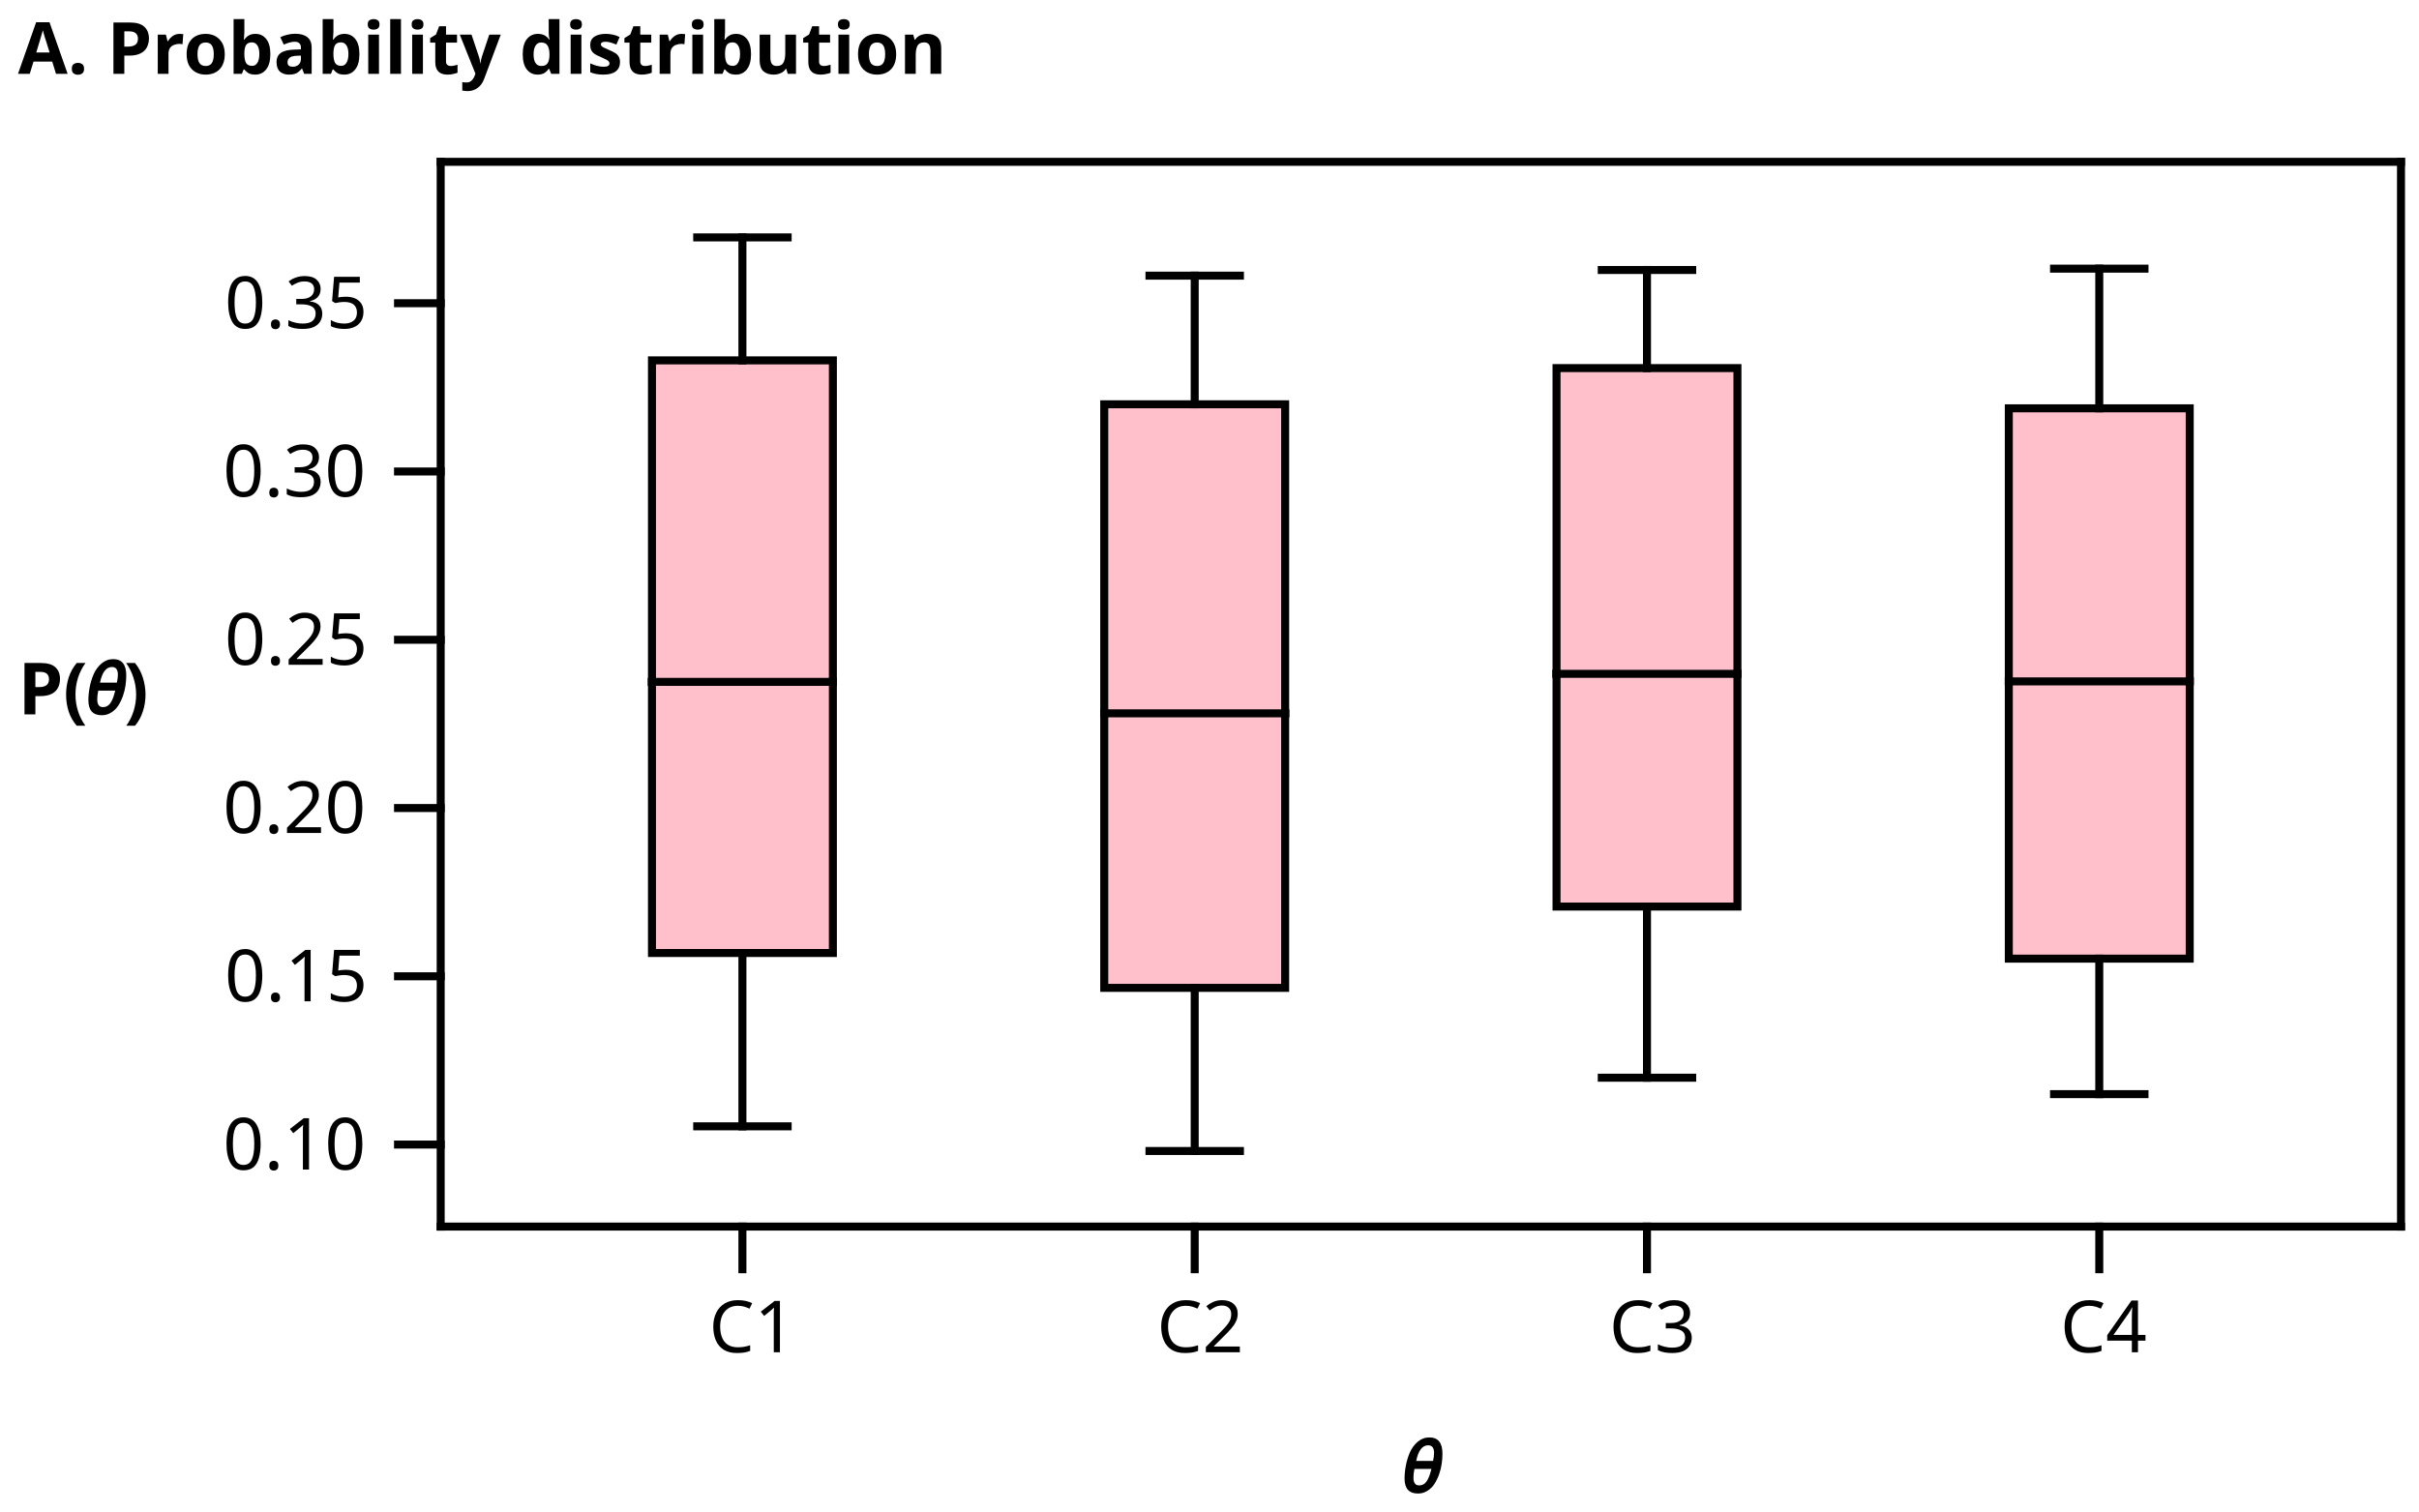
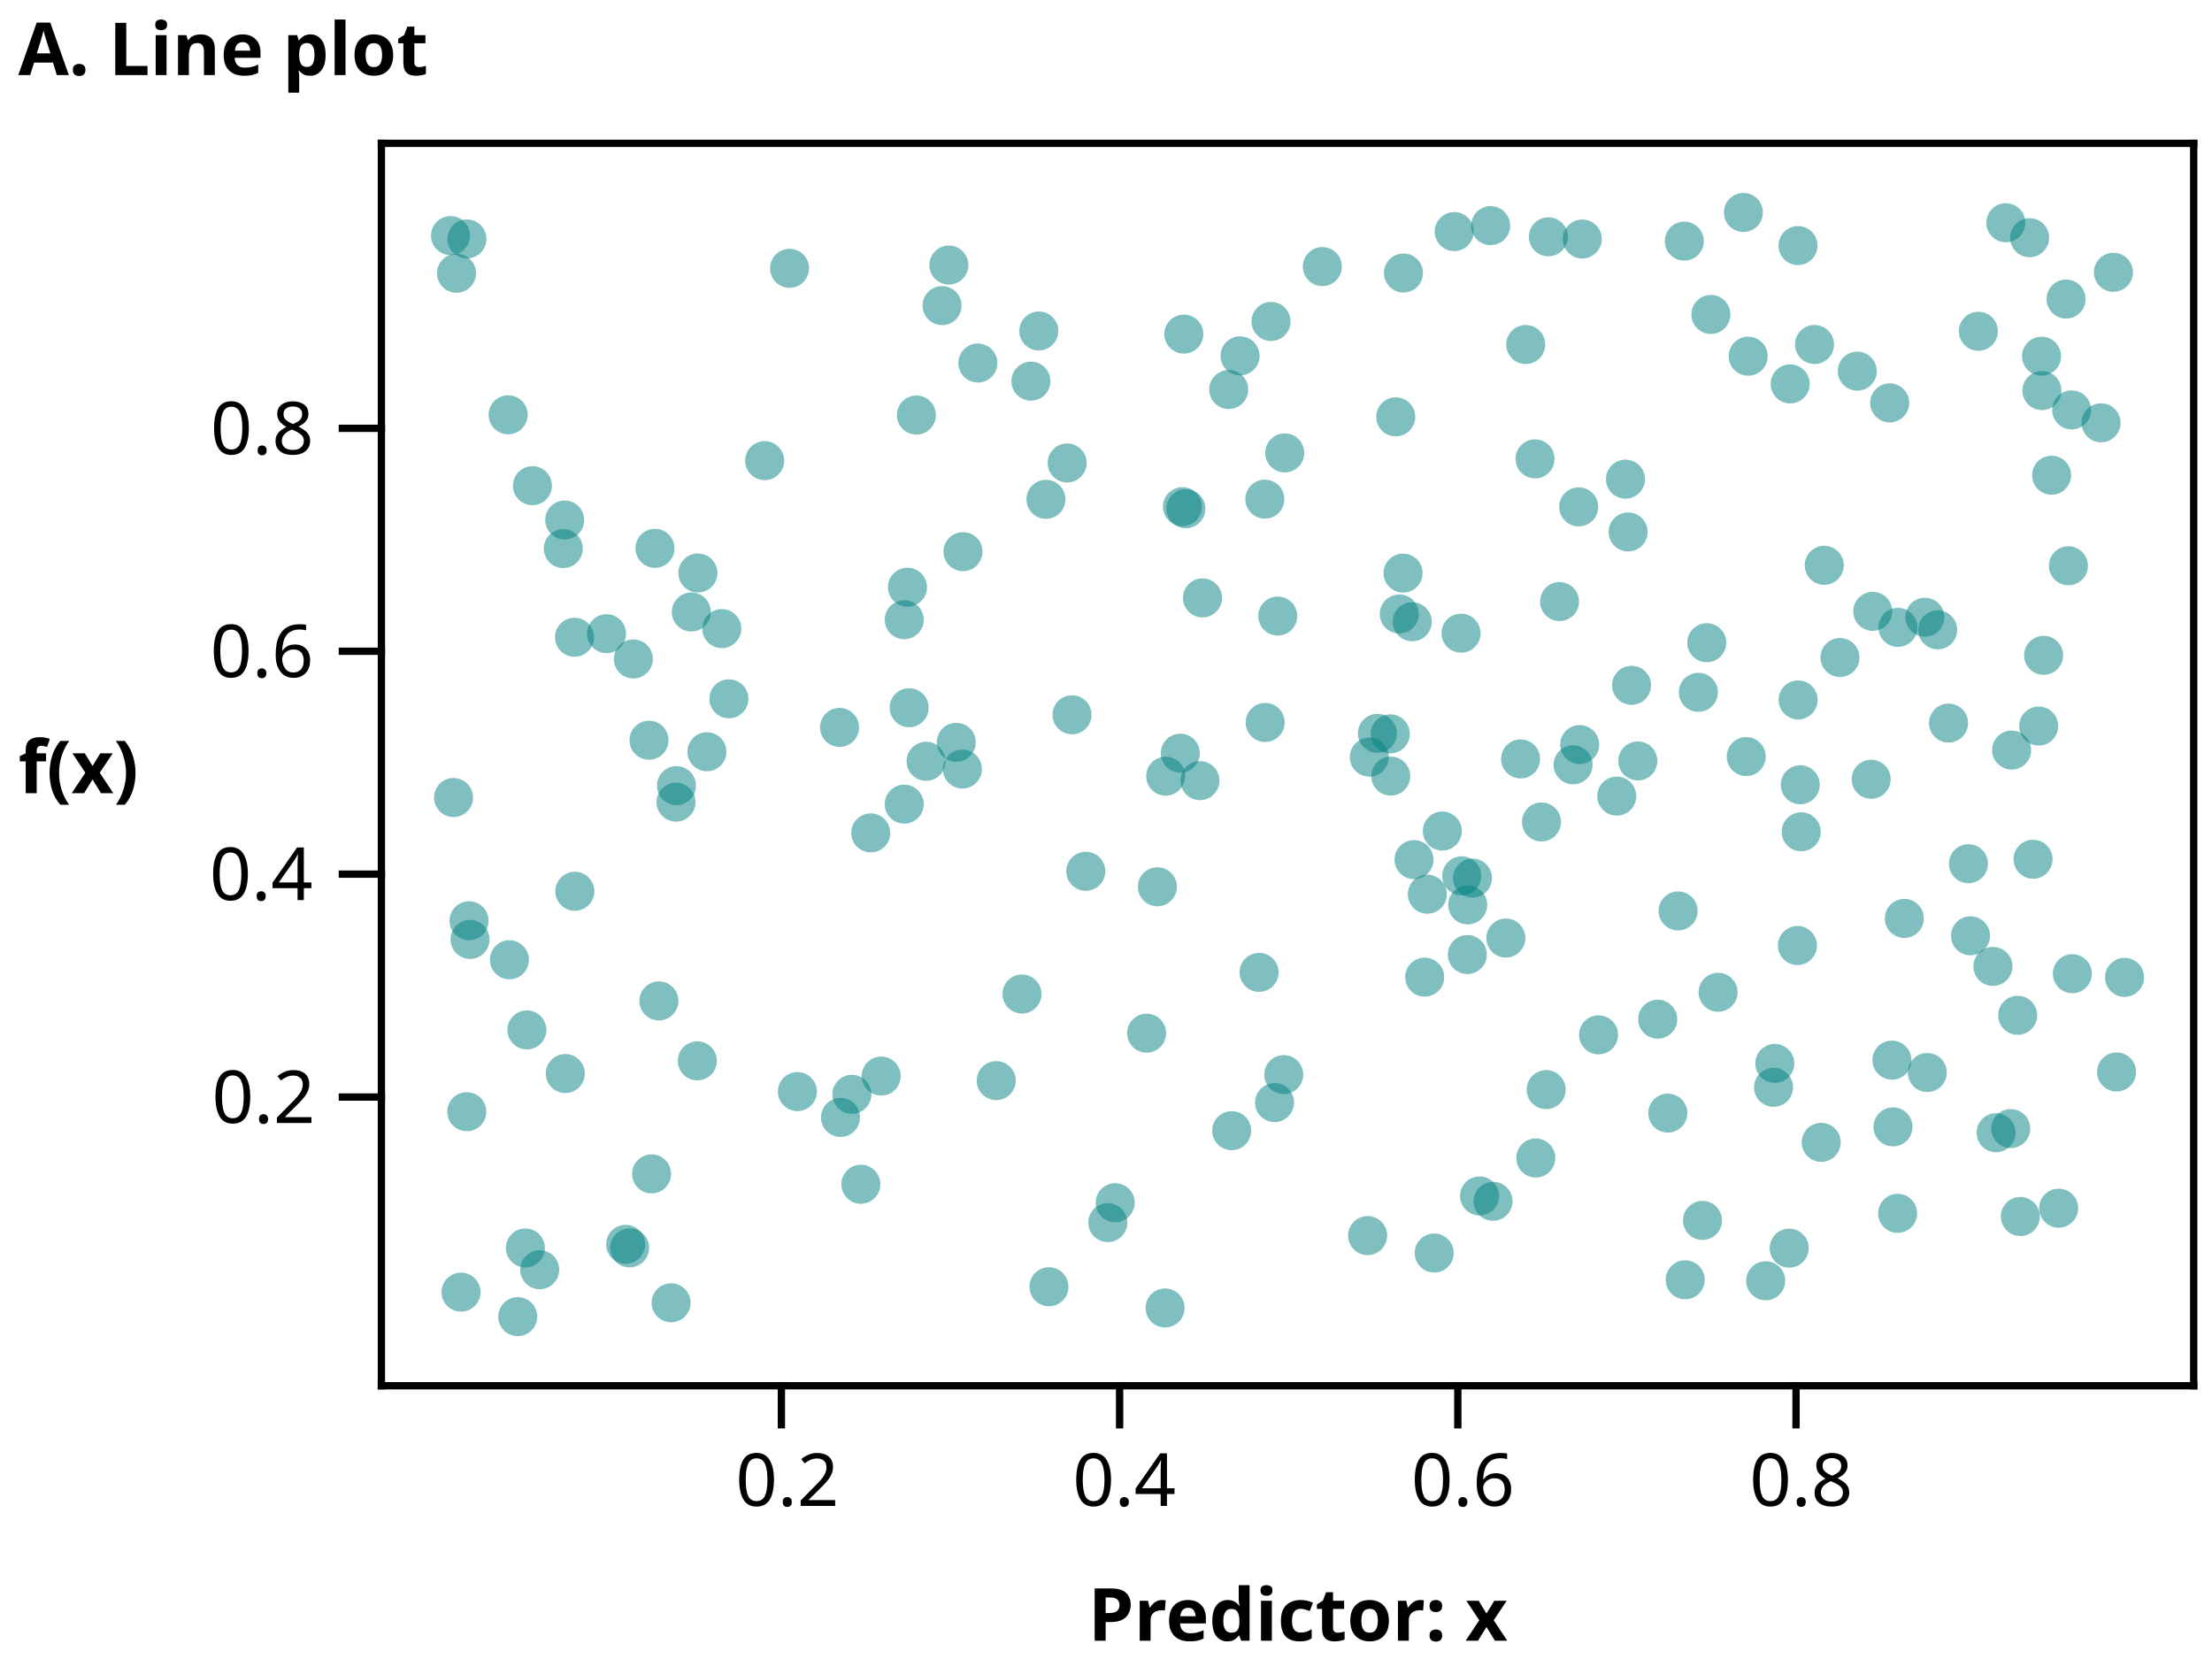
- <svg xmlns="http://www.w3.org/2000/svg" width="226.77pt" height="141.731pt" viewBox="0 0 302.36 188.975">
+ <svg xmlns="http://www.w3.org/2000/svg" width="226.77pt" height="170.077pt" viewBox="0 0 302.36 226.77">
  <g id="0" />
  <g id="1" />
  <g id="2" />
  <g id="3" />
  <g id="4" />
  <g id="5" />
  <g id="6" />
  <g id="7" />
  <g id="8" />
  <g id="9" />
  <g id="10" />
-   <g id="50" />
-   <g id="64" />
-   <g id="66" />
-   <g id="68" />
-   <path d="M 81.492 85.249L 81.492 45.055L 104.105 45.055L 104.105 85.249z" stroke="none" fill="rgba(255, 192, 203, 0.996)" opacity="1" stroke-width="1" stroke-linecap="square" />
-   <path d="M 81.492 85.249L 81.492 119.146L 104.105 119.146L 104.105 85.249z" stroke="none" fill="rgba(255, 192, 203, 0.996)" opacity="1" stroke-width="1" stroke-linecap="square" />
-   <path d="M 81.492 85.249L 81.492 45.055L 104.105 45.055L 104.105 85.249" stroke="black" fill="none" opacity="1" stroke-width="1" stroke-linecap="square" />
-   <path d="M 81.492 85.249L 81.492 119.146L 104.105 119.146L 104.105 85.249" stroke="black" fill="none" opacity="1" stroke-width="1" stroke-linecap="square" />
-   <line x1="81.492" y1="85.249" x2="104.105" y2="85.249" stroke="black" stroke-linecap="square" />
-   <line x1="92.798" y1="45.055" x2="92.798" y2="29.681" stroke="black" stroke-linecap="square" />
-   <line x1="92.798" y1="119.146" x2="92.798" y2="140.818" stroke="black" stroke-linecap="square" />
-   <line x1="87.145" y1="140.818" x2="98.451" y2="140.818" stroke="black" stroke-linecap="square" />
-   <line x1="87.145" y1="29.681" x2="98.451" y2="29.681" stroke="black" stroke-linecap="square" />
-   <path d="M 138.024 89.183L 138.024 50.546L 160.637 50.546L 160.637 89.183z" stroke="none" fill="rgba(255, 192, 203, 0.996)" opacity="1" stroke-width="1" stroke-linecap="square" />
-   <path d="M 138.024 89.183L 138.024 123.506L 160.637 123.506L 160.637 89.183z" stroke="none" fill="rgba(255, 192, 203, 0.996)" opacity="1" stroke-width="1" stroke-linecap="square" />
-   <path d="M 138.024 89.183L 138.024 50.546L 160.637 50.546L 160.637 89.183" stroke="black" fill="none" opacity="1" stroke-width="1" stroke-linecap="square" />
-   <path d="M 138.024 89.183L 138.024 123.506L 160.637 123.506L 160.637 89.183" stroke="black" fill="none" opacity="1" stroke-width="1" stroke-linecap="square" />
-   <line x1="138.024" y1="89.183" x2="160.637" y2="89.183" stroke="black" stroke-linecap="square" />
-   <line x1="149.331" y1="50.546" x2="149.331" y2="34.463" stroke="black" stroke-linecap="square" />
-   <line x1="149.331" y1="123.506" x2="149.331" y2="143.902" stroke="black" stroke-linecap="square" />
-   <line x1="143.677" y1="143.902" x2="154.984" y2="143.902" stroke="black" stroke-linecap="square" />
-   <line x1="143.677" y1="34.463" x2="154.984" y2="34.463" stroke="black" stroke-linecap="square" />
-   <path d="M 194.556 84.246L 194.556 46.02L 217.169 46.02L 217.169 84.246z" stroke="none" fill="rgba(255, 192, 203, 0.996)" opacity="1" stroke-width="1" stroke-linecap="square" />
-   <path d="M 194.556 84.246L 194.556 113.343L 217.169 113.343L 217.169 84.246z" stroke="none" fill="rgba(255, 192, 203, 0.996)" opacity="1" stroke-width="1" stroke-linecap="square" />
-   <path d="M 194.556 84.246L 194.556 46.02L 217.169 46.02L 217.169 84.246" stroke="black" fill="none" opacity="1" stroke-width="1" stroke-linecap="square" />
-   <path d="M 194.556 84.246L 194.556 113.343L 217.169 113.343L 217.169 84.246" stroke="black" fill="none" opacity="1" stroke-width="1" stroke-linecap="square" />
-   <line x1="194.556" y1="84.246" x2="217.169" y2="84.246" stroke="black" stroke-linecap="square" />
-   <line x1="205.863" y1="46.02" x2="205.863" y2="33.755" stroke="black" stroke-linecap="square" />
-   <line x1="205.863" y1="113.343" x2="205.863" y2="134.738" stroke="black" stroke-linecap="square" />
-   <line x1="200.21" y1="134.738" x2="211.516" y2="134.738" stroke="black" stroke-linecap="square" />
-   <line x1="200.21" y1="33.755" x2="211.516" y2="33.755" stroke="black" stroke-linecap="square" />
-   <path d="M 251.089 85.191L 251.089 51.05L 273.702 51.05L 273.702 85.191z" stroke="none" fill="rgba(255, 192, 203, 0.996)" opacity="1" stroke-width="1" stroke-linecap="square" />
-   <path d="M 251.089 85.191L 251.089 119.854L 273.702 119.854L 273.702 85.191z" stroke="none" fill="rgba(255, 192, 203, 0.996)" opacity="1" stroke-width="1" stroke-linecap="square" />
-   <path d="M 251.089 85.191L 251.089 51.05L 273.702 51.05L 273.702 85.191" stroke="black" fill="none" opacity="1" stroke-width="1" stroke-linecap="square" />
-   <path d="M 251.089 85.191L 251.089 119.854L 273.702 119.854L 273.702 85.191" stroke="black" fill="none" opacity="1" stroke-width="1" stroke-linecap="square" />
-   <line x1="251.089" y1="85.191" x2="273.702" y2="85.191" stroke="black" stroke-linecap="square" />
-   <line x1="262.395" y1="51.05" x2="262.395" y2="33.588" stroke="black" stroke-linecap="square" />
-   <line x1="262.395" y1="119.854" x2="262.395" y2="136.794" stroke="black" stroke-linecap="square" />
-   <line x1="256.742" y1="136.794" x2="268.048" y2="136.794" stroke="black" stroke-linecap="square" />
-   <line x1="256.742" y1="33.588" x2="268.048" y2="33.588" stroke="black" stroke-linecap="square" />
-   <text id="47" x="2.25" y="9.234" fill="black" font-family="Ubuntu" font-weight="bold" font-size="9" text-anchor="start" alignment-baseline="baseline">A. Probability distribution</text>
-   <text id="48" x="175.468" y="186.617" fill="black" font-family="Ubuntu" font-weight="bold" font-size="9" text-anchor="start" alignment-baseline="baseline">𝜃</text>
-   <text id="49" x="2.25" y="89.312" fill="black" font-family="Ubuntu" font-weight="bold" font-size="9" text-anchor="start" alignment-baseline="baseline">P(𝜃)</text>
-   <line x1="55.083" y1="20.232" x2="55.083" y2="153.351" stroke="black" stroke-linecap="square" />
-   <line x1="49.75" y1="143.098" x2="55.083" y2="143.098" stroke="black" stroke-linecap="square" />
-   <line x1="49.75" y1="122.06" x2="55.083" y2="122.06" stroke="black" stroke-linecap="square" />
-   <line x1="49.75" y1="101.022" x2="55.083" y2="101.022" stroke="black" stroke-linecap="square" />
-   <line x1="49.75" y1="79.985" x2="55.083" y2="79.985" stroke="black" stroke-linecap="square" />
-   <line x1="49.75" y1="58.947" x2="55.083" y2="58.947" stroke="black" stroke-linecap="square" />
-   <line x1="49.75" y1="37.909" x2="55.083" y2="37.909" stroke="black" stroke-linecap="square" />
-   <text id="58" x="27.875" y="146.221" fill="black" font-family="Ubuntu" font-weight="regular" font-size="9" text-anchor="start" alignment-baseline="baseline">0.10</text>
-   <text id="59" x="28.082" y="125.183" fill="black" font-family="Ubuntu" font-weight="regular" font-size="9" text-anchor="start" alignment-baseline="baseline">0.15</text>
-   <text id="60" x="27.875" y="104.145" fill="black" font-family="Ubuntu" font-weight="regular" font-size="9" text-anchor="start" alignment-baseline="baseline">0.20</text>
-   <text id="61" x="28.082" y="83.108" fill="black" font-family="Ubuntu" font-weight="regular" font-size="9" text-anchor="start" alignment-baseline="baseline">0.25</text>
-   <text id="62" x="27.875" y="62.07" fill="black" font-family="Ubuntu" font-weight="regular" font-size="9" text-anchor="start" alignment-baseline="baseline">0.30</text>
-   <text id="63" x="28.082" y="41.032" fill="black" font-family="Ubuntu" font-weight="regular" font-size="9" text-anchor="start" alignment-baseline="baseline">0.35</text>
-   <line x1="55.083" y1="20.232" x2="300.11" y2="20.232" stroke="black" stroke-linecap="square" />
-   <line x1="300.11" y1="20.232" x2="300.11" y2="153.351" stroke="black" stroke-linecap="square" />
-   <line x1="55.083" y1="153.351" x2="300.11" y2="153.351" stroke="black" stroke-linecap="square" />
-   <line x1="92.798" y1="153.351" x2="92.798" y2="158.684" stroke="black" stroke-linecap="square" />
-   <text id="71" x="88.609" y="169.065" fill="black" font-family="Ubuntu" font-weight="regular" font-size="9" text-anchor="start" alignment-baseline="baseline">C1</text>
-   <line x1="149.331" y1="153.351" x2="149.331" y2="158.684" stroke="black" stroke-linecap="square" />
-   <text id="73" x="144.597" y="169.065" fill="black" font-family="Ubuntu" font-weight="regular" font-size="9" text-anchor="start" alignment-baseline="baseline">C2</text>
-   <line x1="205.863" y1="153.351" x2="205.863" y2="158.684" stroke="black" stroke-linecap="square" />
-   <text id="75" x="201.133" y="169.065" fill="black" font-family="Ubuntu" font-weight="regular" font-size="9" text-anchor="start" alignment-baseline="baseline">C3</text>
-   <line x1="262.395" y1="153.351" x2="262.395" y2="158.684" stroke="black" stroke-linecap="square" />
-   <text id="77" x="257.517" y="169.065" fill="black" font-family="Ubuntu" font-weight="regular" font-size="9" text-anchor="start" alignment-baseline="baseline">C4</text>
+   <g id="214" />
+   <g id="224" />
+   <g id="226" />
+   <g id="228" />
+   <circle cx="98.66" cy="85.925" r="2.667" fill="rgba(0, 128, 128, 0.5)" opacity="1" />
+   <circle cx="136.176" cy="147.711" r="2.667" fill="rgba(0, 128, 128, 0.5)" opacity="1" />
+   <circle cx="251.508" cy="89.876" r="2.667" fill="rgba(0, 128, 128, 0.5)" opacity="1" />
+   <circle cx="173.737" cy="43.942" r="2.667" fill="rgba(0, 128, 128, 0.5)" opacity="1" />
+   <circle cx="133.665" cy="49.622" r="2.667" fill="rgba(0, 128, 128, 0.5)" opacity="1" />
+   <circle cx="233.298" cy="87.855" r="2.667" fill="rgba(0, 128, 128, 0.5)" opacity="1" />
+   <circle cx="70.768" cy="179.971" r="2.667" fill="rgba(0, 128, 128, 0.5)" opacity="1" />
+   <circle cx="279.062" cy="48.689" r="2.667" fill="rgba(0, 128, 128, 0.5)" opacity="1" />
+   <circle cx="190.786" cy="56.979" r="2.667" fill="rgba(0, 128, 128, 0.5)" opacity="1" />
+   <circle cx="209.827" cy="62.728" r="2.667" fill="rgba(0, 128, 128, 0.5)" opacity="1" />
+   <circle cx="92.467" cy="107.39" r="2.667" fill="rgba(0, 128, 128, 0.5)" opacity="1" />
+   <circle cx="213.177" cy="82.223" r="2.667" fill="rgba(0, 128, 128, 0.5)" opacity="1" />
+   <circle cx="255.771" cy="106.519" r="2.667" fill="rgba(0, 128, 128, 0.5)" opacity="1" />
+   <circle cx="248.942" cy="156.148" r="2.667" fill="rgba(0, 128, 128, 0.5)" opacity="1" />
+   <circle cx="266.348" cy="98.836" r="2.667" fill="rgba(0, 128, 128, 0.5)" opacity="1" />
+   <circle cx="73.772" cy="173.556" r="2.667" fill="rgba(0, 128, 128, 0.5)" opacity="1" />
+   <circle cx="211.651" cy="32.37" r="2.667" fill="rgba(0, 128, 128, 0.5)" opacity="1" />
+   <circle cx="238.695" cy="103.414" r="2.667" fill="rgba(0, 128, 128, 0.5)" opacity="1" />
+   <circle cx="203.756" cy="30.842" r="2.667" fill="rgba(0, 128, 128, 0.5)" opacity="1" />
+   <circle cx="215.927" cy="101.777" r="2.667" fill="rgba(0, 128, 128, 0.5)" opacity="1" />
+   <circle cx="290.411" cy="133.598" r="2.667" fill="rgba(0, 128, 128, 0.5)" opacity="1" />
+   <circle cx="241.354" cy="175.073" r="2.667" fill="rgba(0, 128, 128, 0.5)" opacity="1" />
+   <circle cx="223.021" cy="93.674" r="2.667" fill="rgba(0, 128, 128, 0.5)" opacity="1" />
+   <circle cx="283.177" cy="56.032" r="2.667" fill="rgba(0, 128, 128, 0.5)" opacity="1" />
+   <circle cx="159.34" cy="106.097" r="2.667" fill="rgba(0, 128, 128, 0.5)" opacity="1" />
+   <circle cx="283.27" cy="133.098" r="2.667" fill="rgba(0, 128, 128, 0.5)" opacity="1" />
+   <circle cx="232.151" cy="94.634" r="2.667" fill="rgba(0, 128, 128, 0.5)" opacity="1" />
+   <circle cx="226.595" cy="139.315" r="2.667" fill="rgba(0, 128, 128, 0.5)" opacity="1" />
+   <circle cx="120.453" cy="147.089" r="2.667" fill="rgba(0, 128, 128, 0.5)" opacity="1" />
+   <circle cx="131.551" cy="105.121" r="2.667" fill="rgba(0, 128, 128, 0.5)" opacity="1" />
+   <circle cx="222.188" cy="65.496" r="2.667" fill="rgba(0, 128, 128, 0.5)" opacity="1" />
+   <circle cx="188.279" cy="100.24" r="2.667" fill="rgba(0, 128, 128, 0.5)" opacity="1" />
+   <circle cx="200.622" cy="123.696" r="2.667" fill="rgba(0, 128, 128, 0.5)" opacity="1" />
+   <circle cx="96.631" cy="102.758" r="2.667" fill="rgba(0, 128, 128, 0.5)" opacity="1" />
+   <circle cx="175.612" cy="61.91" r="2.667" fill="rgba(0, 128, 128, 0.5)" opacity="1" />
+   <circle cx="99.633" cy="95.521" r="2.667" fill="rgba(0, 128, 128, 0.5)" opacity="1" />
+   <circle cx="229.383" cy="124.516" r="2.667" fill="rgba(0, 128, 128, 0.5)" opacity="1" />
+   <circle cx="186.941" cy="168.898" r="2.667" fill="rgba(0, 128, 128, 0.5)" opacity="1" />
+   <circle cx="197.154" cy="113.594" r="2.667" fill="rgba(0, 128, 128, 0.5)" opacity="1" />
+   <circle cx="220.998" cy="108.821" r="2.667" fill="rgba(0, 128, 128, 0.5)" opacity="1" />
+   <circle cx="230.229" cy="32.959" r="2.667" fill="rgba(0, 128, 128, 0.5)" opacity="1" />
+   <circle cx="248.025" cy="47.089" r="2.667" fill="rgba(0, 128, 128, 0.5)" opacity="1" />
+   <circle cx="202.242" cy="163.477" r="2.667" fill="rgba(0, 128, 128, 0.5)" opacity="1" />
+   <circle cx="249.359" cy="77.274" r="2.667" fill="rgba(0, 128, 128, 0.5)" opacity="1" />
+   <circle cx="272.414" cy="132.098" r="2.667" fill="rgba(0, 128, 128, 0.5)" opacity="1" />
+   <circle cx="190.041" cy="100.312" r="2.667" fill="rgba(0, 128, 128, 0.5)" opacity="1" />
+   <circle cx="174.659" cy="84.21" r="2.667" fill="rgba(0, 128, 128, 0.5)" opacity="1" />
+   <circle cx="227.975" cy="152.152" r="2.667" fill="rgba(0, 128, 128, 0.5)" opacity="1" />
+   <circle cx="208.553" cy="47.088" r="2.667" fill="rgba(0, 128, 128, 0.5)" opacity="1" />
+   <circle cx="258.306" cy="55.073" r="2.667" fill="rgba(0, 128, 128, 0.5)" opacity="1" />
+   <circle cx="156.73" cy="141.228" r="2.667" fill="rgba(0, 128, 128, 0.5)" opacity="1" />
+   <circle cx="187.175" cy="103.495" r="2.667" fill="rgba(0, 128, 128, 0.5)" opacity="1" />
+   <circle cx="200.572" cy="130.476" r="2.667" fill="rgba(0, 128, 128, 0.5)" opacity="1" />
+   <circle cx="269.067" cy="118.061" r="2.667" fill="rgba(0, 128, 128, 0.5)" opacity="1" />
+   <circle cx="161.334" cy="102.956" r="2.667" fill="rgba(0, 128, 128, 0.5)" opacity="1" />
+   <circle cx="277.899" cy="117.45" r="2.667" fill="rgba(0, 128, 128, 0.5)" opacity="1" />
+   <circle cx="199.808" cy="119.718" r="2.667" fill="rgba(0, 128, 128, 0.5)" opacity="1" />
+   <circle cx="233.861" cy="42.981" r="2.667" fill="rgba(0, 128, 128, 0.5)" opacity="1" />
+   <circle cx="72.015" cy="140.78" r="2.667" fill="rgba(0, 128, 128, 0.5)" opacity="1" />
+   <circle cx="107.925" cy="36.676" r="2.667" fill="rgba(0, 128, 128, 0.5)" opacity="1" />
+   <circle cx="255.988" cy="83.568" r="2.667" fill="rgba(0, 128, 128, 0.5)" opacity="1" />
+   <circle cx="69.631" cy="131.191" r="2.667" fill="rgba(0, 128, 128, 0.5)" opacity="1" />
+   <circle cx="131.633" cy="75.41" r="2.667" fill="rgba(0, 128, 128, 0.5)" opacity="1" />
+   <circle cx="161.632" cy="69.259" r="2.667" fill="rgba(0, 128, 128, 0.5)" opacity="1" />
+   <circle cx="124.043" cy="80.265" r="2.667" fill="rgba(0, 128, 128, 0.5)" opacity="1" />
+   <circle cx="61.582" cy="32.204" r="2.667" fill="rgba(0, 128, 128, 0.5)" opacity="1" />
+   <circle cx="104.524" cy="62.965" r="2.667" fill="rgba(0, 128, 128, 0.5)" opacity="1" />
+   <circle cx="130.716" cy="101.469" r="2.667" fill="rgba(0, 128, 128, 0.5)" opacity="1" />
+   <circle cx="175.477" cy="146.886" r="2.667" fill="rgba(0, 128, 128, 0.5)" opacity="1" />
+   <circle cx="191.842" cy="37.32" r="2.667" fill="rgba(0, 128, 128, 0.5)" opacity="1" />
+   <circle cx="143.383" cy="175.89" r="2.667" fill="rgba(0, 128, 128, 0.5)" opacity="1" />
+   <circle cx="288.886" cy="37.22" r="2.667" fill="rgba(0, 128, 128, 0.5)" opacity="1" />
+   <circle cx="201.273" cy="120.027" r="2.667" fill="rgba(0, 128, 128, 0.5)" opacity="1" />
+   <circle cx="218.51" cy="141.454" r="2.667" fill="rgba(0, 128, 128, 0.5)" opacity="1" />
+   <circle cx="194.744" cy="133.568" r="2.667" fill="rgba(0, 128, 128, 0.5)" opacity="1" />
+   <circle cx="89.062" cy="160.461" r="2.667" fill="rgba(0, 128, 128, 0.5)" opacity="1" />
+   <circle cx="205.837" cy="128.225" r="2.667" fill="rgba(0, 128, 128, 0.5)" opacity="1" />
+   <circle cx="242.43" cy="148.627" r="2.667" fill="rgba(0, 128, 128, 0.5)" opacity="1" />
+   <circle cx="164.37" cy="81.73" r="2.667" fill="rgba(0, 128, 128, 0.5)" opacity="1" />
+   <circle cx="108.996" cy="149.211" r="2.667" fill="rgba(0, 128, 128, 0.5)" opacity="1" />
+   <circle cx="174.218" cy="150.712" r="2.667" fill="rgba(0, 128, 128, 0.5)" opacity="1" />
+   <circle cx="146.538" cy="97.703" r="2.667" fill="rgba(0, 128, 128, 0.5)" opacity="1" />
+   <circle cx="88.713" cy="101.183" r="2.667" fill="rgba(0, 128, 128, 0.5)" opacity="1" />
+   <circle cx="287.198" cy="57.794" r="2.667" fill="rgba(0, 128, 128, 0.5)" opacity="1" />
+   <circle cx="258.61" cy="144.912" r="2.667" fill="rgba(0, 128, 128, 0.5)" opacity="1" />
+   <circle cx="274.968" cy="102.526" r="2.667" fill="rgba(0, 128, 128, 0.5)" opacity="1" />
+   <circle cx="242.601" cy="145.362" r="2.667" fill="rgba(0, 128, 128, 0.5)" opacity="1" />
+   <circle cx="198.779" cy="31.655" r="2.667" fill="rgba(0, 128, 128, 0.5)" opacity="1" />
+   <circle cx="72.776" cy="66.391" r="2.667" fill="rgba(0, 128, 128, 0.5)" opacity="1" />
+   <circle cx="278.671" cy="99.245" r="2.667" fill="rgba(0, 128, 128, 0.5)" opacity="1" />
+   <circle cx="64.25" cy="128.412" r="2.667" fill="rgba(0, 128, 128, 0.5)" opacity="1" />
+   <circle cx="276.16" cy="166.284" r="2.667" fill="rgba(0, 128, 128, 0.5)" opacity="1" />
+   <circle cx="246.077" cy="107.27" r="2.667" fill="rgba(0, 128, 128, 0.5)" opacity="1" />
+   <circle cx="162.094" cy="69.54" r="2.667" fill="rgba(0, 128, 128, 0.5)" opacity="1" />
+   <circle cx="114.885" cy="152.741" r="2.667" fill="rgba(0, 128, 128, 0.5)" opacity="1" />
+   <circle cx="114.76" cy="99.43" r="2.667" fill="rgba(0, 128, 128, 0.5)" opacity="1" />
+   <circle cx="193.283" cy="117.502" r="2.667" fill="rgba(0, 128, 128, 0.5)" opacity="1" />
+   <circle cx="216.28" cy="32.67" r="2.667" fill="rgba(0, 128, 128, 0.5)" opacity="1" />
+   <circle cx="92.407" cy="109.646" r="2.667" fill="rgba(0, 128, 128, 0.5)" opacity="1" />
+   <circle cx="210.706" cy="112.353" r="2.667" fill="rgba(0, 128, 128, 0.5)" opacity="1" />
+   <circle cx="274.181" cy="30.446" r="2.667" fill="rgba(0, 128, 128, 0.5)" opacity="1" />
+   <circle cx="71.812" cy="170.586" r="2.667" fill="rgba(0, 128, 128, 0.5)" opacity="1" />
+   <circle cx="264.862" cy="86.094" r="2.667" fill="rgba(0, 128, 128, 0.5)" opacity="1" />
+   <circle cx="204.085" cy="164.207" r="2.667" fill="rgba(0, 128, 128, 0.5)" opacity="1" />
+   <circle cx="77.19" cy="71.08" r="2.667" fill="rgba(0, 128, 128, 0.5)" opacity="1" />
+   <circle cx="270.425" cy="45.279" r="2.667" fill="rgba(0, 128, 128, 0.5)" opacity="1" />
+   <circle cx="209.926" cy="158.289" r="2.667" fill="rgba(0, 128, 128, 0.5)" opacity="1" />
+   <circle cx="62.404" cy="37.351" r="2.667" fill="rgba(0, 128, 128, 0.5)" opacity="1" />
+   <circle cx="167.953" cy="53.241" r="2.667" fill="rgba(0, 128, 128, 0.5)" opacity="1" />
+   <circle cx="246.207" cy="113.698" r="2.667" fill="rgba(0, 128, 128, 0.5)" opacity="1" />
+   <circle cx="161.819" cy="45.668" r="2.667" fill="rgba(0, 128, 128, 0.5)" opacity="1" />
+   <circle cx="253.873" cy="50.732" r="2.667" fill="rgba(0, 128, 128, 0.5)" opacity="1" />
+   <circle cx="128.775" cy="41.78" r="2.667" fill="rgba(0, 128, 128, 0.5)" opacity="1" />
+   <circle cx="116.446" cy="149.586" r="2.667" fill="rgba(0, 128, 128, 0.5)" opacity="1" />
+   <circle cx="238.958" cy="48.688" r="2.667" fill="rgba(0, 128, 128, 0.5)" opacity="1" />
+   <circle cx="86.573" cy="90.074" r="2.667" fill="rgba(0, 128, 128, 0.5)" opacity="1" />
+   <circle cx="223.874" cy="104.013" r="2.667" fill="rgba(0, 128, 128, 0.5)" opacity="1" />
+   <circle cx="272.848" cy="154.831" r="2.667" fill="rgba(0, 128, 128, 0.5)" opacity="1" />
+   <circle cx="259.428" cy="85.757" r="2.667" fill="rgba(0, 128, 128, 0.5)" opacity="1" />
+   <circle cx="275.799" cy="138.783" r="2.667" fill="rgba(0, 128, 128, 0.5)" opacity="1" />
+   <circle cx="139.696" cy="135.874" r="2.667" fill="rgba(0, 128, 128, 0.5)" opacity="1" />
+   <circle cx="230.352" cy="174.938" r="2.667" fill="rgba(0, 128, 128, 0.5)" opacity="1" />
+   <circle cx="125.261" cy="56.734" r="2.667" fill="rgba(0, 128, 128, 0.5)" opacity="1" />
+   <circle cx="180.753" cy="36.441" r="2.667" fill="rgba(0, 128, 128, 0.5)" opacity="1" />
+   <circle cx="207.851" cy="103.739" r="2.667" fill="rgba(0, 128, 128, 0.5)" opacity="1" />
+   <circle cx="158.205" cy="121.213" r="2.667" fill="rgba(0, 128, 128, 0.5)" opacity="1" />
+   <circle cx="151.43" cy="167.116" r="2.667" fill="rgba(0, 128, 128, 0.5)" opacity="1" />
+   <circle cx="279.344" cy="89.58" r="2.667" fill="rgba(0, 128, 128, 0.5)" opacity="1" />
+   <circle cx="277.431" cy="32.495" r="2.667" fill="rgba(0, 128, 128, 0.5)" opacity="1" />
+   <circle cx="279.117" cy="53.391" r="2.667" fill="rgba(0, 128, 128, 0.5)" opacity="1" />
+   <circle cx="64.116" cy="125.863" r="2.667" fill="rgba(0, 128, 128, 0.5)" opacity="1" />
+   <circle cx="61.996" cy="109.013" r="2.667" fill="rgba(0, 128, 128, 0.5)" opacity="1" />
+   <circle cx="245.786" cy="95.676" r="2.667" fill="rgba(0, 128, 128, 0.5)" opacity="1" />
+   <circle cx="234.849" cy="135.635" r="2.667" fill="rgba(0, 128, 128, 0.5)" opacity="1" />
+   <circle cx="76.992" cy="74.984" r="2.667" fill="rgba(0, 128, 128, 0.5)" opacity="1" />
+   <circle cx="148.416" cy="119.094" r="2.667" fill="rgba(0, 128, 128, 0.5)" opacity="1" />
+   <circle cx="91.733" cy="178.079" r="2.667" fill="rgba(0, 128, 128, 0.5)" opacity="1" />
+   <circle cx="89.531" cy="74.949" r="2.667" fill="rgba(0, 128, 128, 0.5)" opacity="1" />
+   <circle cx="85.521" cy="170.088" r="2.667" fill="rgba(0, 128, 128, 0.5)" opacity="1" />
+   <circle cx="164.024" cy="106.707" r="2.667" fill="rgba(0, 128, 128, 0.5)" opacity="1" />
+   <circle cx="140.917" cy="52.103" r="2.667" fill="rgba(0, 128, 128, 0.5)" opacity="1" />
+   <circle cx="282.414" cy="40.878" r="2.667" fill="rgba(0, 128, 128, 0.5)" opacity="1" />
+   <circle cx="193.039" cy="84.986" r="2.667" fill="rgba(0, 128, 128, 0.5)" opacity="1" />
+   <circle cx="82.911" cy="86.619" r="2.667" fill="rgba(0, 128, 128, 0.5)" opacity="1" />
+   <circle cx="263.444" cy="146.603" r="2.667" fill="rgba(0, 128, 128, 0.5)" opacity="1" />
+   <circle cx="77.272" cy="146.745" r="2.667" fill="rgba(0, 128, 128, 0.5)" opacity="1" />
+   <circle cx="145.869" cy="63.282" r="2.667" fill="rgba(0, 128, 128, 0.5)" opacity="1" />
+   <circle cx="69.456" cy="56.7" r="2.667" fill="rgba(0, 128, 128, 0.5)" opacity="1" />
+   <circle cx="86.064" cy="170.575" r="2.667" fill="rgba(0, 128, 128, 0.5)" opacity="1" />
+   <circle cx="222.551" cy="72.711" r="2.667" fill="rgba(0, 128, 128, 0.5)" opacity="1" />
+   <circle cx="244.702" cy="52.479" r="2.667" fill="rgba(0, 128, 128, 0.5)" opacity="1" />
+   <circle cx="123.602" cy="84.711" r="2.667" fill="rgba(0, 128, 128, 0.5)" opacity="1" />
+   <circle cx="232.714" cy="166.82" r="2.667" fill="rgba(0, 128, 128, 0.5)" opacity="1" />
+   <circle cx="245.691" cy="129.245" r="2.667" fill="rgba(0, 128, 128, 0.5)" opacity="1" />
+   <circle cx="78.576" cy="121.828" r="2.667" fill="rgba(0, 128, 128, 0.5)" opacity="1" />
+   <circle cx="260.304" cy="125.539" r="2.667" fill="rgba(0, 128, 128, 0.5)" opacity="1" />
+   <circle cx="168.362" cy="154.554" r="2.667" fill="rgba(0, 128, 128, 0.5)" opacity="1" />
+   <circle cx="258.758" cy="154.036" r="2.667" fill="rgba(0, 128, 128, 0.5)" opacity="1" />
+   <circle cx="169.505" cy="48.644" r="2.667" fill="rgba(0, 128, 128, 0.5)" opacity="1" />
+   <circle cx="159.255" cy="178.784" r="2.667" fill="rgba(0, 128, 128, 0.5)" opacity="1" />
+   <circle cx="141.994" cy="45.243" r="2.667" fill="rgba(0, 128, 128, 0.5)" opacity="1" />
+   <circle cx="129.7" cy="36.231" r="2.667" fill="rgba(0, 128, 128, 0.5)" opacity="1" />
+   <circle cx="172.935" cy="98.757" r="2.667" fill="rgba(0, 128, 128, 0.5)" opacity="1" />
+   <circle cx="280.433" cy="64.96" r="2.667" fill="rgba(0, 128, 128, 0.5)" opacity="1" />
+   <circle cx="142.969" cy="68.257" r="2.667" fill="rgba(0, 128, 128, 0.5)" opacity="1" />
+   <circle cx="90.07" cy="136.817" r="2.667" fill="rgba(0, 128, 128, 0.5)" opacity="1" />
+   <circle cx="190.107" cy="106.087" r="2.667" fill="rgba(0, 128, 128, 0.5)" opacity="1" />
+   <circle cx="215.029" cy="104.548" r="2.667" fill="rgba(0, 128, 128, 0.5)" opacity="1" />
+   <circle cx="63.826" cy="32.659" r="2.667" fill="rgba(0, 128, 128, 0.5)" opacity="1" />
+   <circle cx="282.734" cy="77.335" r="2.667" fill="rgba(0, 128, 128, 0.5)" opacity="1" />
+   <circle cx="191.264" cy="83.925" r="2.667" fill="rgba(0, 128, 128, 0.5)" opacity="1" />
+   <circle cx="199.713" cy="86.55" r="2.667" fill="rgba(0, 128, 128, 0.5)" opacity="1" />
+   <circle cx="281.399" cy="165.147" r="2.667" fill="rgba(0, 128, 128, 0.5)" opacity="1" />
+   <circle cx="119.022" cy="113.849" r="2.667" fill="rgba(0, 128, 128, 0.5)" opacity="1" />
+   <circle cx="172.105" cy="132.916" r="2.667" fill="rgba(0, 128, 128, 0.5)" opacity="1" />
+   <circle cx="152.436" cy="164.4" r="2.667" fill="rgba(0, 128, 128, 0.5)" opacity="1" />
+   <circle cx="238.309" cy="29.042" r="2.667" fill="rgba(0, 128, 128, 0.5)" opacity="1" />
+   <circle cx="215.796" cy="69.285" r="2.667" fill="rgba(0, 128, 128, 0.5)" opacity="1" />
+   <circle cx="123.599" cy="109.92" r="2.667" fill="rgba(0, 128, 128, 0.5)" opacity="1" />
+   <circle cx="95.395" cy="78.322" r="2.667" fill="rgba(0, 128, 128, 0.5)" opacity="1" />
+   <circle cx="124.273" cy="96.738" r="2.667" fill="rgba(0, 128, 128, 0.5)" opacity="1" />
+   <circle cx="196.042" cy="171.281" r="2.667" fill="rgba(0, 128, 128, 0.5)" opacity="1" />
+   <circle cx="274.846" cy="154.272" r="2.667" fill="rgba(0, 128, 128, 0.5)" opacity="1" />
+   <circle cx="244.565" cy="170.608" r="2.667" fill="rgba(0, 128, 128, 0.5)" opacity="1" />
+   <circle cx="195.105" cy="122.227" r="2.667" fill="rgba(0, 128, 128, 0.5)" opacity="1" />
+   <circle cx="117.672" cy="161.877" r="2.667" fill="rgba(0, 128, 128, 0.5)" opacity="1" />
+   <circle cx="63.807" cy="151.959" r="2.667" fill="rgba(0, 128, 128, 0.5)" opacity="1" />
+   <circle cx="95.318" cy="145.011" r="2.667" fill="rgba(0, 128, 128, 0.5)" opacity="1" />
+   <circle cx="172.894" cy="68.23" r="2.667" fill="rgba(0, 128, 128, 0.5)" opacity="1" />
+   <circle cx="63.017" cy="176.622" r="2.667" fill="rgba(0, 128, 128, 0.5)" opacity="1" />
+   <circle cx="269.351" cy="127.917" r="2.667" fill="rgba(0, 128, 128, 0.5)" opacity="1" />
+   <circle cx="263.112" cy="84.372" r="2.667" fill="rgba(0, 128, 128, 0.5)" opacity="1" />
+   <circle cx="94.494" cy="83.653" r="2.667" fill="rgba(0, 128, 128, 0.5)" opacity="1" />
+   <circle cx="126.586" cy="104.062" r="2.667" fill="rgba(0, 128, 128, 0.5)" opacity="1" />
+   <circle cx="211.346" cy="148.942" r="2.667" fill="rgba(0, 128, 128, 0.5)" opacity="1" />
+   <circle cx="245.773" cy="33.57" r="2.667" fill="rgba(0, 128, 128, 0.5)" opacity="1" />
+   <circle cx="289.319" cy="146.529" r="2.667" fill="rgba(0, 128, 128, 0.5)" opacity="1" />
+   <circle cx="259.392" cy="165.854" r="2.667" fill="rgba(0, 128, 128, 0.5)" opacity="1" />
+   <circle cx="78.529" cy="87.105" r="2.667" fill="rgba(0, 128, 128, 0.5)" opacity="1" />
+   <circle cx="191.789" cy="78.341" r="2.667" fill="rgba(0, 128, 128, 0.5)" opacity="1" />
+   <text id="211" fill="black" font-family="Ubuntu" font-weight="bold" font-size="10" text-anchor="start" alignment-baseline="baseline" x="2.5" y="10.26">A. Line plot</text>
+   <text id="212" fill="black" font-family="Ubuntu" font-weight="bold" font-size="10" text-anchor="start" alignment-baseline="baseline" x="2.5" y="108.422">f(x)</text>
+   <text id="213" fill="black" font-family="Ubuntu" font-weight="bold" font-size="10" text-anchor="start" alignment-baseline="baseline" x="148.727" y="224.27">Predictor: x</text>
+   <line x1="52.133" y1="19.593" x2="52.133" y2="189.42" stroke="black" stroke-linecap="square" />
+   <line x1="46.8" y1="149.958" x2="52.133" y2="149.958" stroke="black" stroke-linecap="square" />
+   <line x1="46.8" y1="119.487" x2="52.133" y2="119.487" stroke="black" stroke-linecap="square" />
+   <line x1="46.8" y1="89.017" x2="52.133" y2="89.017" stroke="black" stroke-linecap="square" />
+   <line x1="46.8" y1="58.546" x2="52.133" y2="58.546" stroke="black" stroke-linecap="square" />
+   <text id="220" fill="black" font-family="Ubuntu" font-weight="normal" font-size="10" text-anchor="start" alignment-baseline="baseline" x="28.967" y="153.503">0.2</text>
+   <text id="221" fill="black" font-family="Ubuntu" font-weight="normal" font-size="10" text-anchor="start" alignment-baseline="baseline" x="28.647" y="123.032">0.4</text>
+   <text id="222" fill="black" font-family="Ubuntu" font-weight="normal" font-size="10" text-anchor="start" alignment-baseline="baseline" x="28.737" y="92.562">0.6</text>
+   <text id="223" fill="black" font-family="Ubuntu" font-weight="normal" font-size="10" text-anchor="start" alignment-baseline="baseline" x="28.777" y="62.091">0.8</text>
+   <line x1="52.133" y1="19.593" x2="299.86" y2="19.593" stroke="black" stroke-linecap="square" />
+   <line x1="299.86" y1="19.593" x2="299.86" y2="189.42" stroke="black" stroke-linecap="square" />
+   <line x1="52.133" y1="189.42" x2="299.86" y2="189.42" stroke="black" stroke-linecap="square" />
+   <line x1="106.809" y1="189.42" x2="106.809" y2="194.753" stroke="black" stroke-linecap="square" />
+   <text id="231" fill="black" font-family="Ubuntu" font-weight="normal" font-size="10" text-anchor="start" alignment-baseline="baseline" x="100.559" y="205.843">0.2</text>
+   <line x1="153.04" y1="189.42" x2="153.04" y2="194.753" stroke="black" stroke-linecap="square" />
+   <text id="233" fill="black" font-family="Ubuntu" font-weight="normal" font-size="10" text-anchor="start" alignment-baseline="baseline" x="146.63" y="205.843">0.4</text>
+   <line x1="199.27" y1="189.42" x2="199.27" y2="194.753" stroke="black" stroke-linecap="square" />
+   <text id="235" fill="black" font-family="Ubuntu" font-weight="normal" font-size="10" text-anchor="start" alignment-baseline="baseline" x="192.905" y="205.843">0.6</text>
+   <line x1="245.501" y1="189.42" x2="245.501" y2="194.753" stroke="black" stroke-linecap="square" />
+   <text id="237" fill="black" font-family="Ubuntu" font-weight="normal" font-size="10" text-anchor="start" alignment-baseline="baseline" x="239.156" y="205.843">0.8</text>
</svg>
